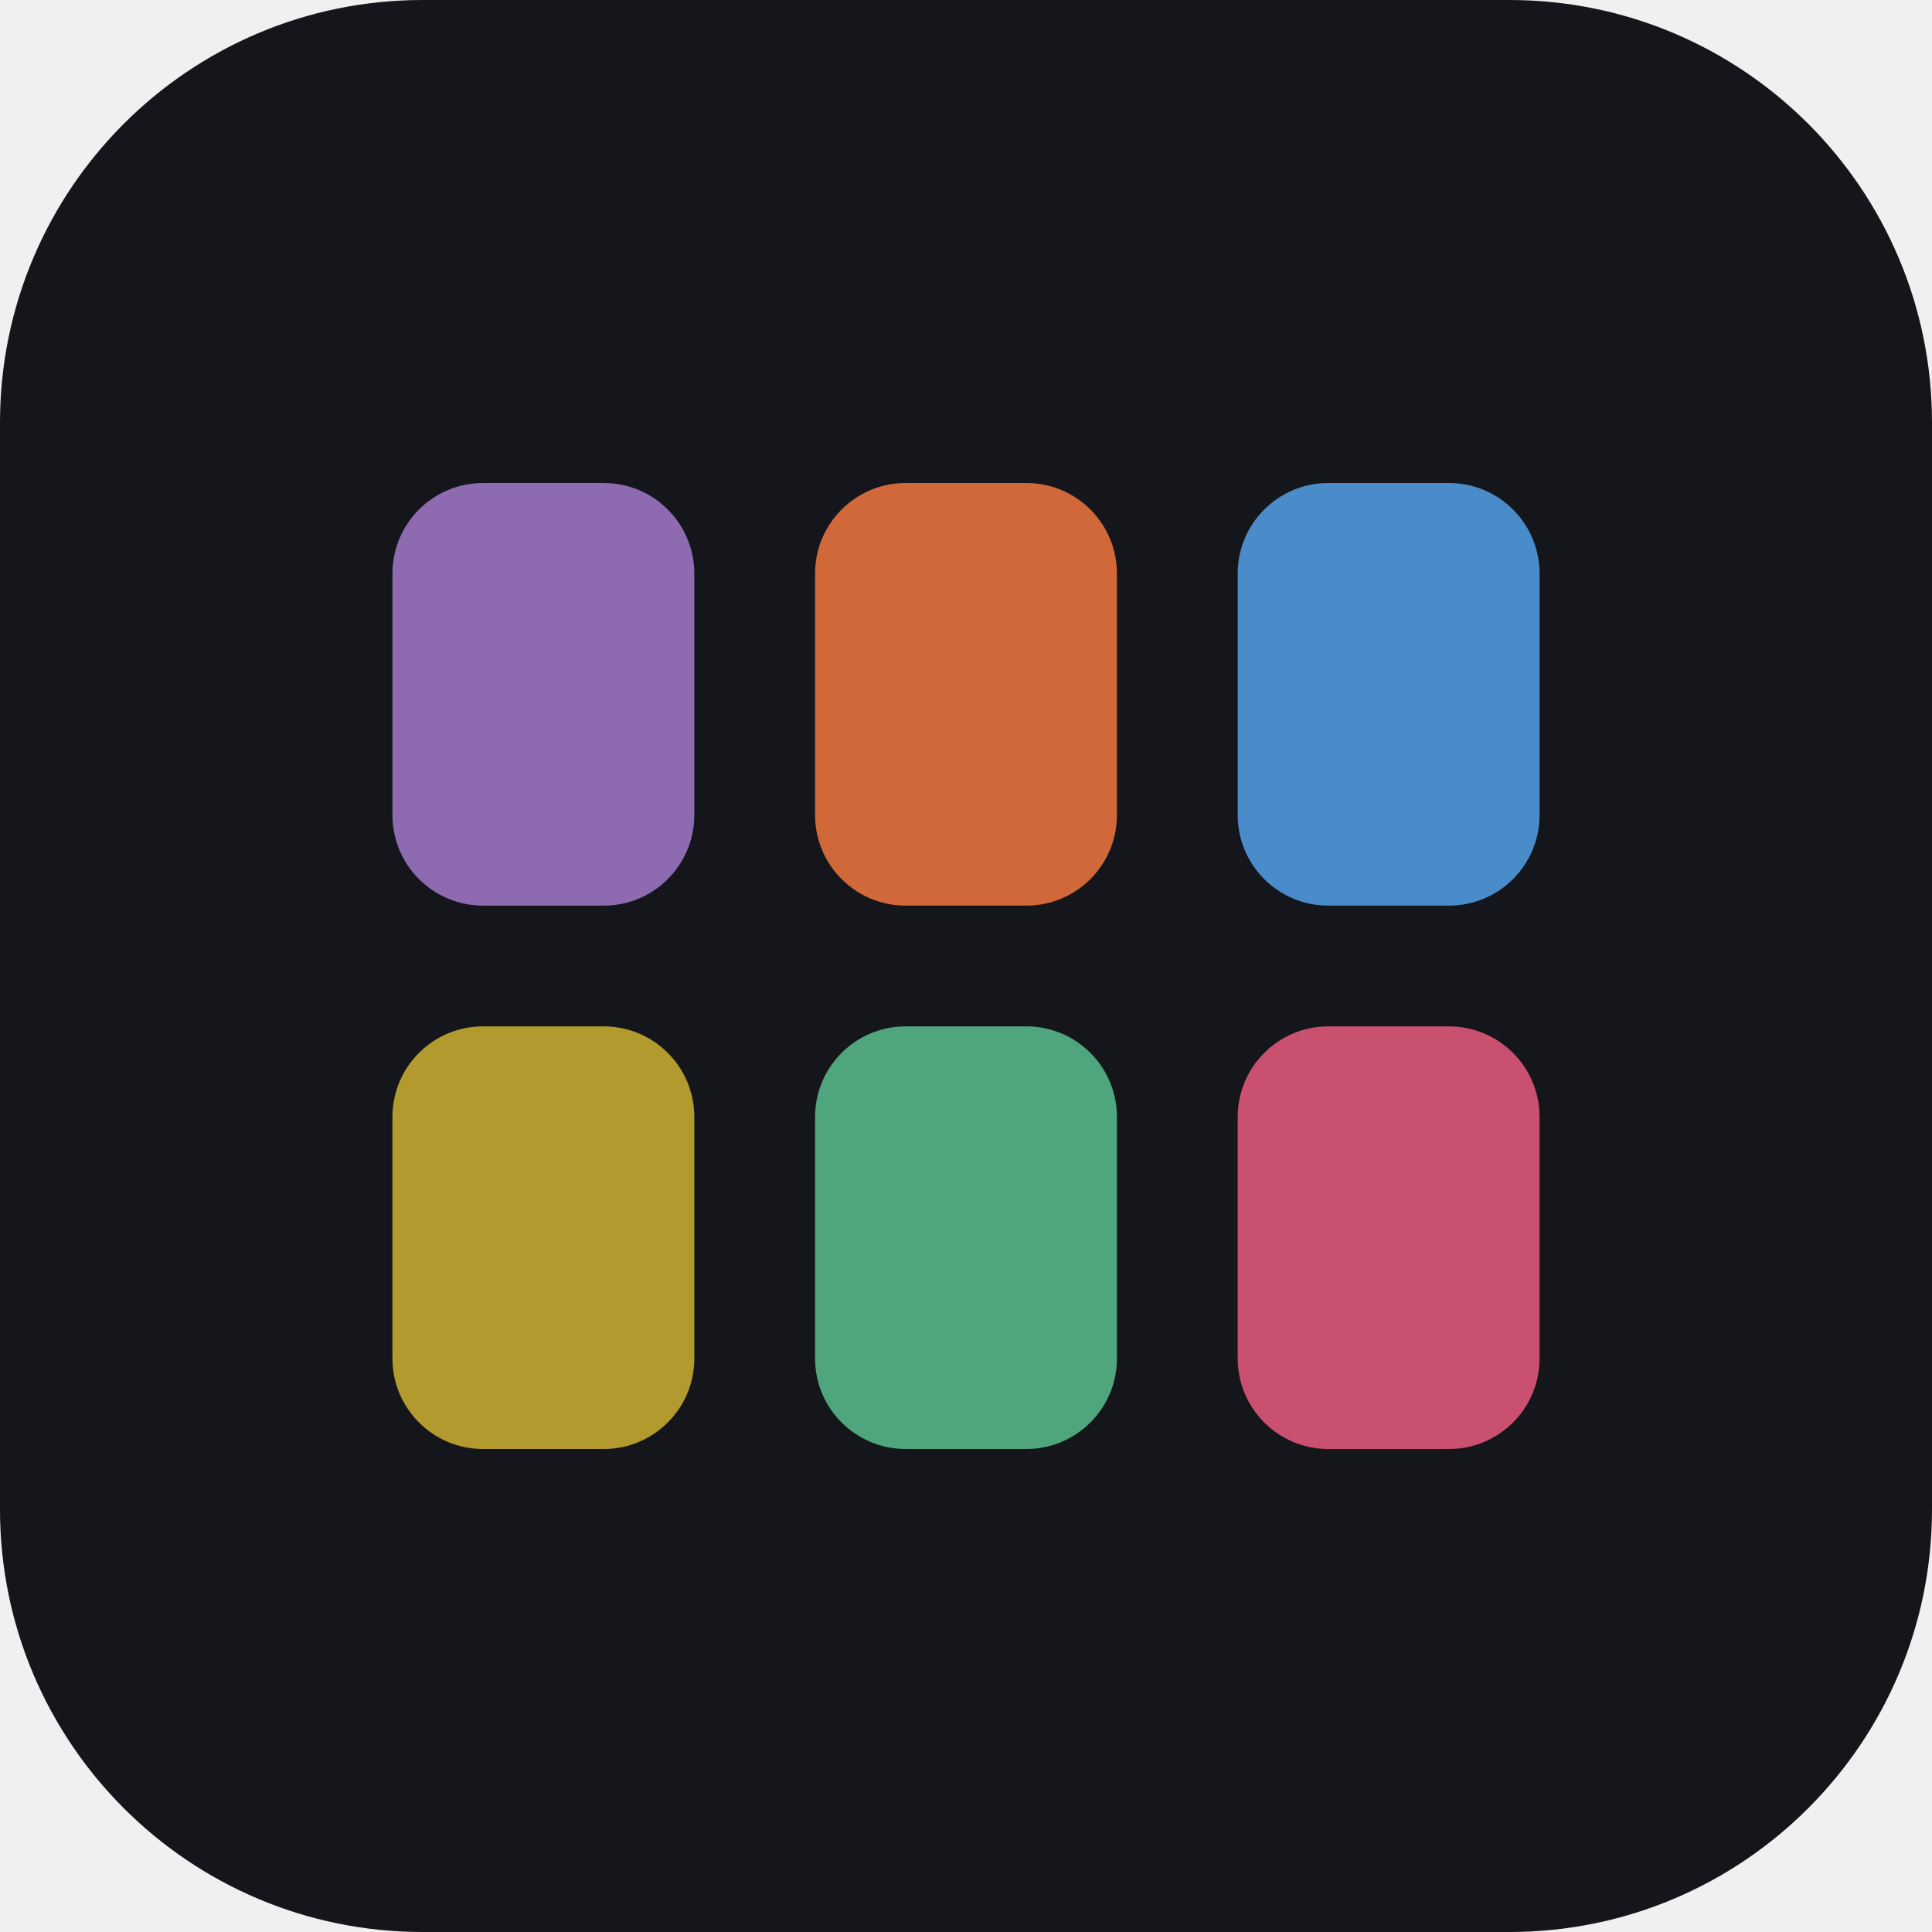
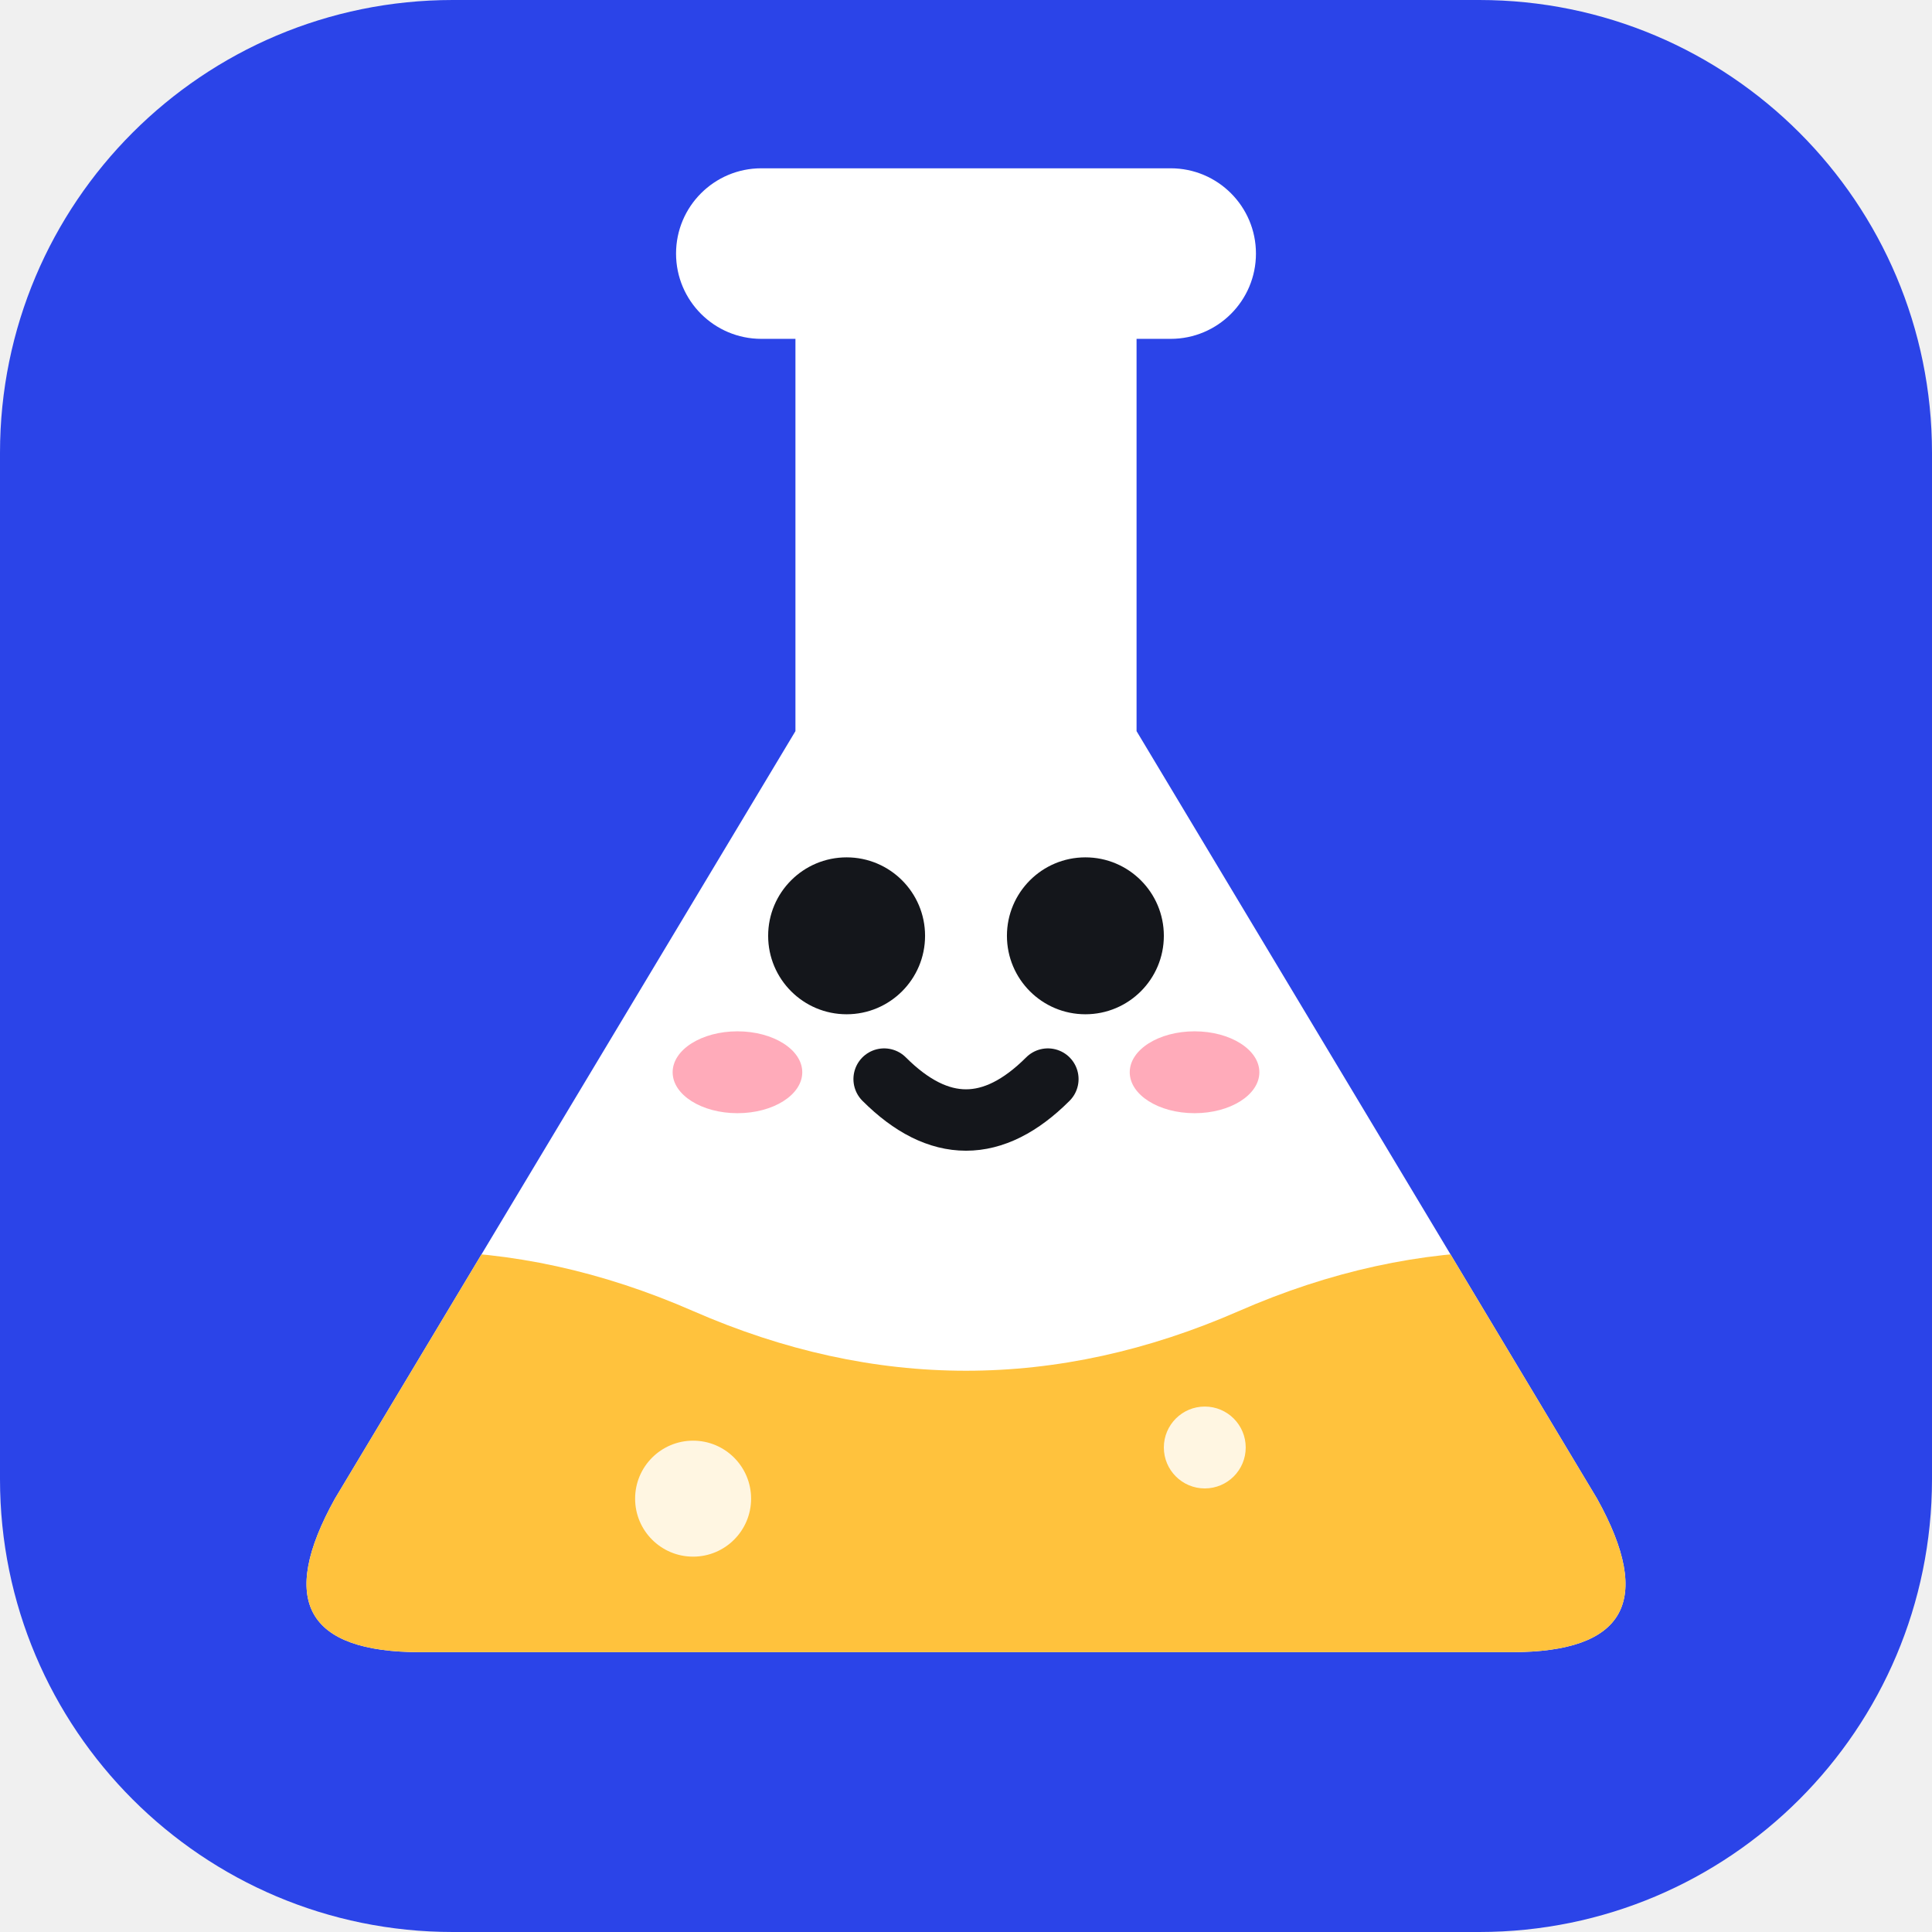
<svg xmlns="http://www.w3.org/2000/svg" viewBox="0 0 64 64">
-   <rect width="64" height="64" rx="14" fill="#14161B" />
-   <g transform="translate(13 16)">
-     <rect width="10" height="14" rx="3" fill="#8E6AB0" />
-     <rect x="14" width="10" height="14" rx="3" fill="#D0683A" />
-     <rect x="28" width="10" height="14" rx="3" fill="#4A8BC9" />
-     <rect y="18" width="10" height="14" rx="3" fill="#B39A2E" />
-     <rect x="14" y="18" width="10" height="14" rx="3" fill="#4FA57C" />
-     <rect x="28" y="18" width="10" height="14" rx="3" fill="#C9506F" />
+   <defs>
+     <clipPath id="fiole-corps">
+       <path d="M27 12H37V25L50.5 47.5Q53 52 48 52H16Q11 52 13.5 47.5L27 25Z" />
+     </clipPath>
+   </defs>
+   <rect width="64" height="64" rx="15" fill="#2B44E8" />
+   <g transform="translate(32 31) scale(1.13) translate(-32 -31)">
+     <rect x="23.5" y="8.5" width="17" height="5" rx="2.5" fill="#FFFFFF" />
+     <path d="M27 12H37V25L50.5 47.5Q53 52 48 52H16Q11 52 13.5 47.5L27 25Z" fill="#FFFFFF" />
+     <g clip-path="url(#fiole-corps)">
+       <path d="M8 42Q16 38.5 24 42T40 42T56 42V58H8Z" fill="#FFC23D" />
+       <circle cx="24" cy="47.5" r="1.7" fill="#FFFFFF" opacity=".85" />
+       <circle cx="39" cy="46" r="1.2" fill="#FFFFFF" opacity=".85" />
+     </g>
+     <circle cx="28.5" cy="31" r="2.3" fill="#14161B" />
+     <circle cx="35.5" cy="31" r="2.3" fill="#14161B" />
+     <ellipse cx="25.3" cy="35" rx="1.9" ry="1.2" fill="#FF8FA3" opacity=".75" />
+     <ellipse cx="38.7" cy="35" rx="1.9" ry="1.2" fill="#FF8FA3" opacity=".75" />
+     <path d="M29.6 35.2Q32 37.6 34.4 35.2" fill="none" stroke="#14161B" stroke-width="1.8" stroke-linecap="round" />
  </g>
</svg>
